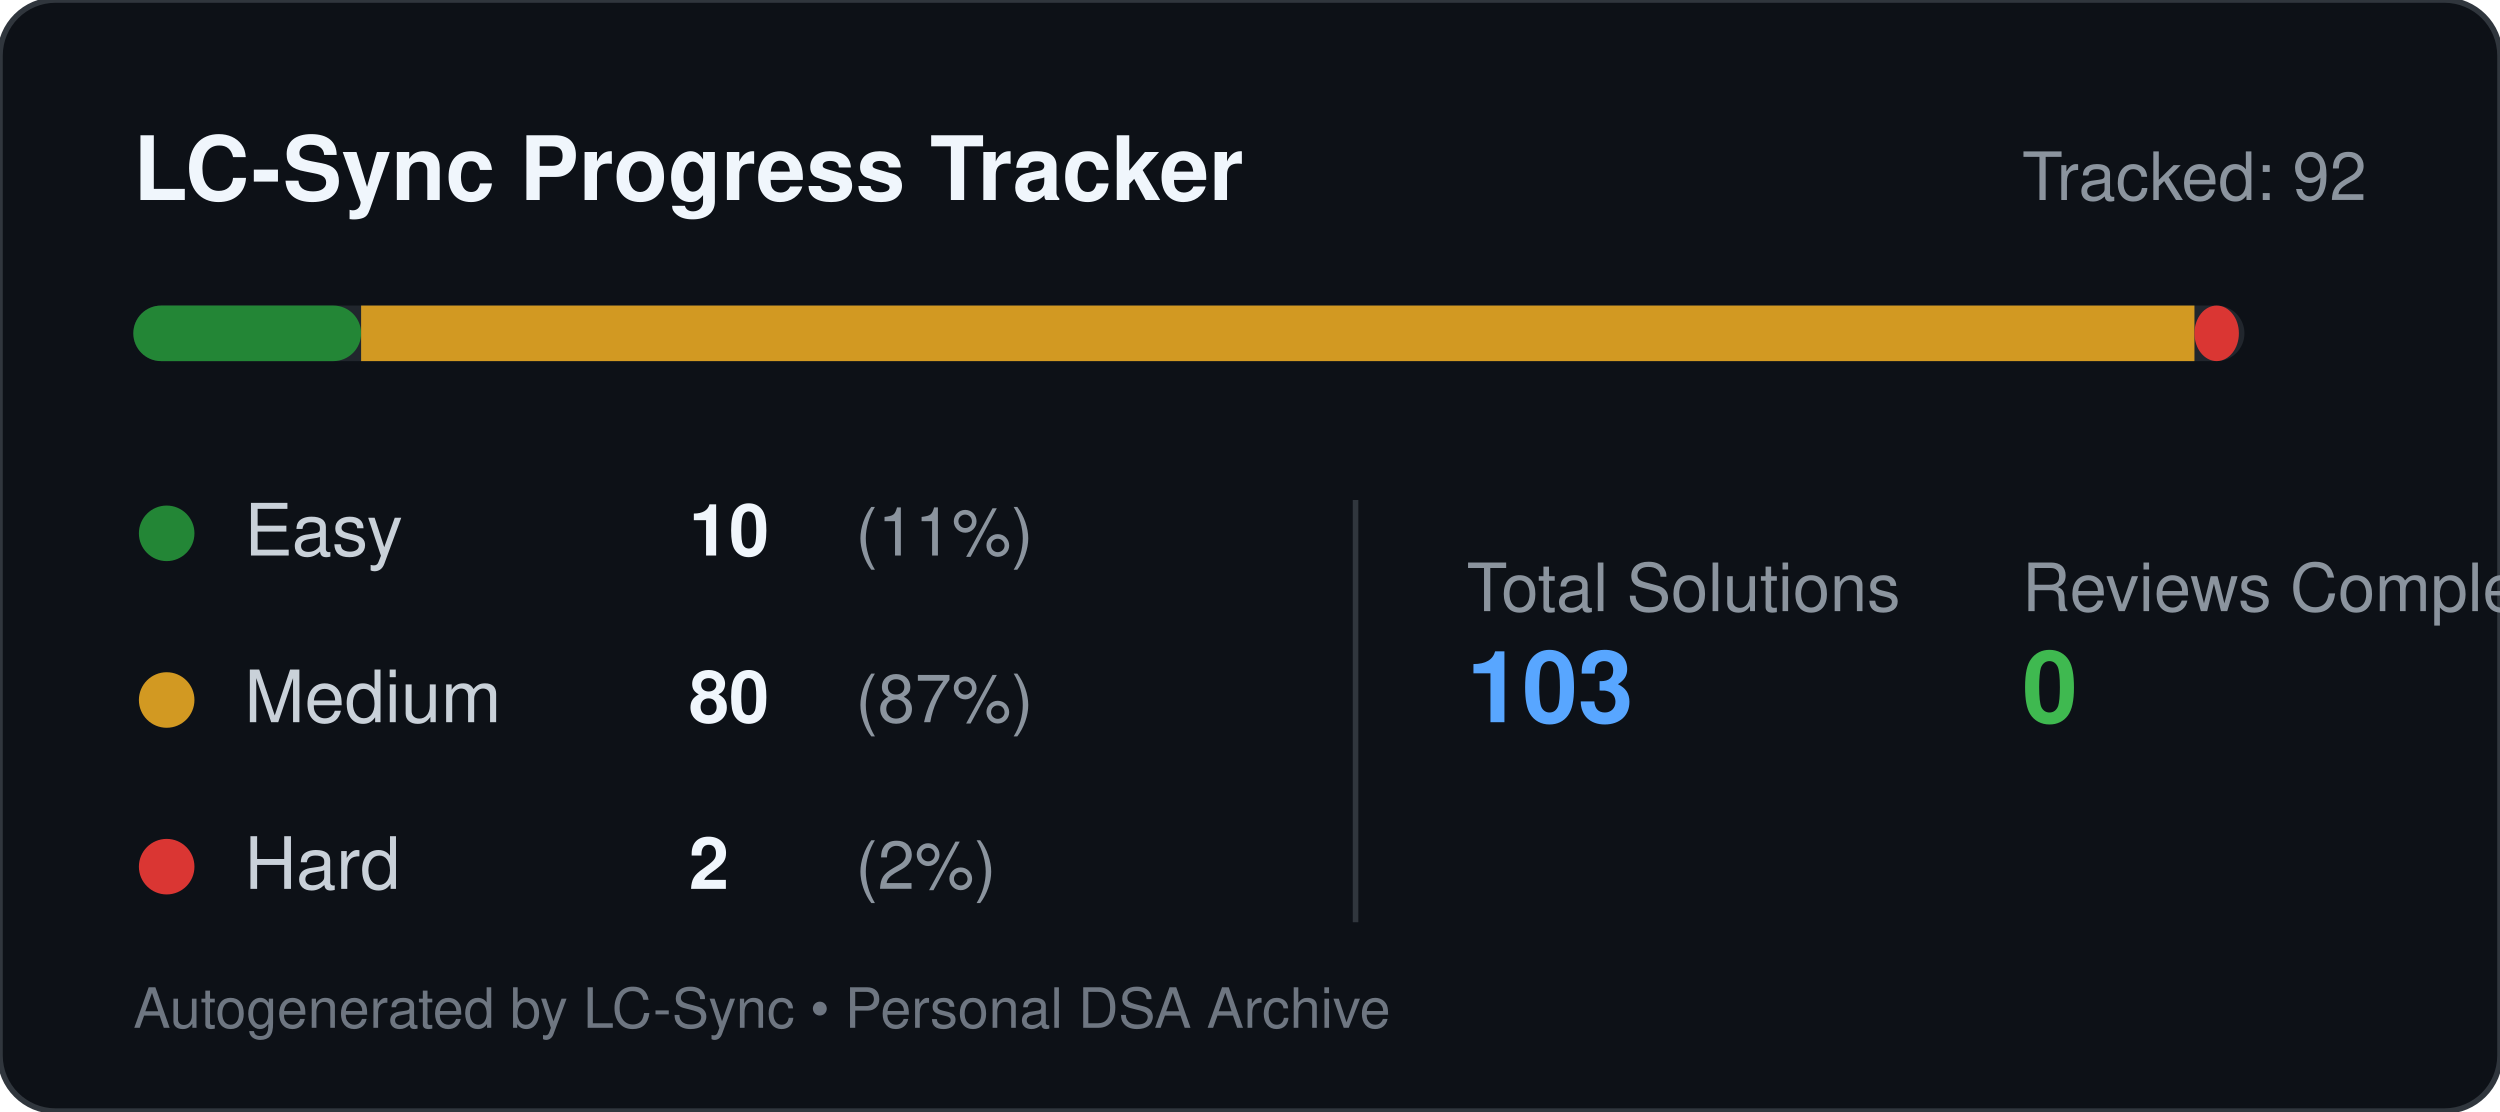
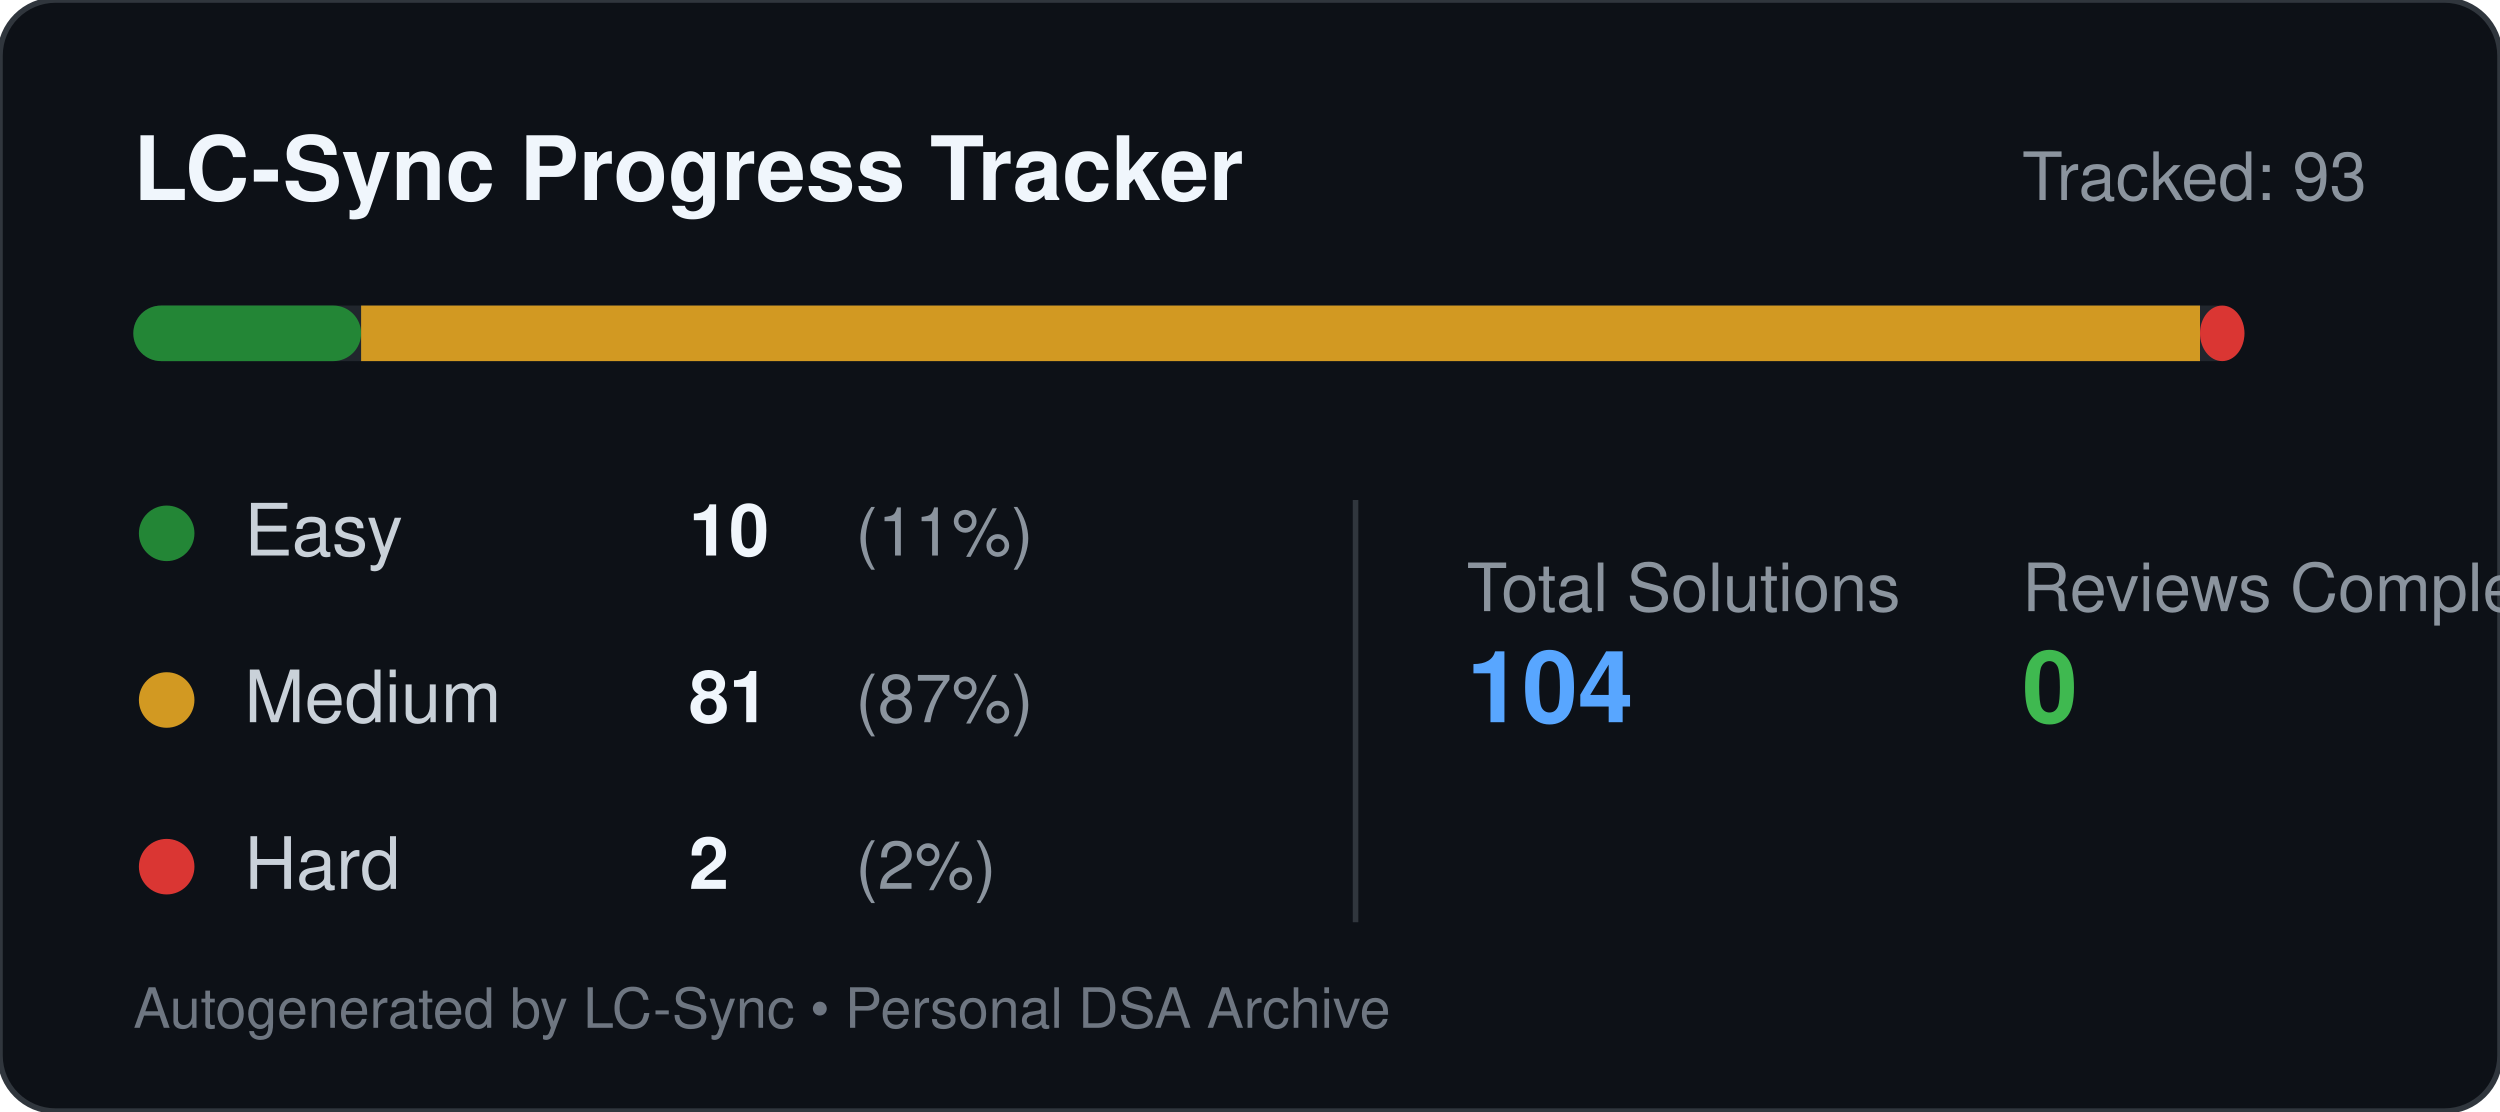
<svg xmlns="http://www.w3.org/2000/svg" width="450" height="200" viewBox="0 0 450 200" fill="none">
  <rect width="450" height="200" rx="10" fill="#0d1117" stroke="#30363d" stroke-width="1" />
  <text x="24" y="36" fill="#f0f6fc" font-family="-apple-system, BlinkMacSystemFont, 'Segoe UI', Helvetica, Arial, sans-serif" font-size="16" font-weight="600">LC-Sync Progress Tracker</text>
-   <text x="426" y="36" text-anchor="end" fill="#8b949e" font-family="-apple-system, BlinkMacSystemFont, 'Segoe UI', Helvetica, Arial, sans-serif" font-size="12">Tracked: 92</text>
+   <text x="426" y="36" text-anchor="end" fill="#8b949e" font-family="-apple-system, BlinkMacSystemFont, 'Segoe UI', Helvetica, Arial, sans-serif" font-size="12">Tracked: 93</text>
  <g transform="translate(24, 55)">
    <rect width="380" height="10" rx="5" fill="#21262d" />
    <rect x="0" y="0" width="41" height="10" rx="5" fill="#238636" />
-     <rect x="41" y="0" width="330" height="10" fill="#d29922" />
-     <rect x="371" y="0" width="8" height="10" rx="5" fill="#da3633" />
+     <rect x="41" y="0" width="331" height="10" fill="#d29922" />
+     <rect x="372" y="0" width="8" height="10" rx="5" fill="#da3633" />
  </g>
  <g transform="translate(24, 90)" font-family="-apple-system, BlinkMacSystemFont, 'Segoe UI', Helvetica, Arial, sans-serif">
    <circle cx="6" cy="6" r="5" fill="#238636" />
    <text x="20" y="10" fill="#c9d1d9" font-size="13">Easy</text>
    <text x="100" y="10" fill="#f0f6fc" font-size="13" font-weight="600">10</text>
    <text x="130" y="10" fill="#8b949e" font-size="12">(11%)</text>
    <circle cx="6" cy="36" r="5" fill="#d29922" />
    <text x="20" y="40" fill="#c9d1d9" font-size="13">Medium</text>
-     <text x="100" y="40" fill="#f0f6fc" font-size="13" font-weight="600">80</text>
+     <text x="100" y="40" fill="#f0f6fc" font-size="13" font-weight="600">81</text>
    <text x="130" y="40" fill="#8b949e" font-size="12">(87%)</text>
    <circle cx="6" cy="66" r="5" fill="#da3633" />
    <text x="20" y="70" fill="#c9d1d9" font-size="13">Hard</text>
    <text x="100" y="70" fill="#f0f6fc" font-size="13" font-weight="600">2</text>
    <text x="130" y="70" fill="#8b949e" font-size="12">(2%)</text>
    <line x1="220" y1="0" x2="220" y2="76" stroke="#30363d" stroke-width="1" />
    <text x="240" y="20" fill="#8b949e" font-size="12">Total Solutions</text>
-     <text x="240" y="40" fill="#58a6ff" font-size="18" font-weight="600">103</text>
+     <text x="240" y="40" fill="#58a6ff" font-size="18" font-weight="600">104</text>
    <text x="340" y="20" fill="#8b949e" font-size="12">Reviews Completed</text>
    <text x="340" y="40" fill="#3fb950" font-size="18" font-weight="600">0</text>
  </g>
  <text x="24" y="185" fill="#6e7681" font-family="-apple-system, BlinkMacSystemFont, 'Segoe UI', Helvetica, Arial, sans-serif" font-size="10">Autogenerated by LC-Sync • Personal DSA Archive</text>
</svg>
